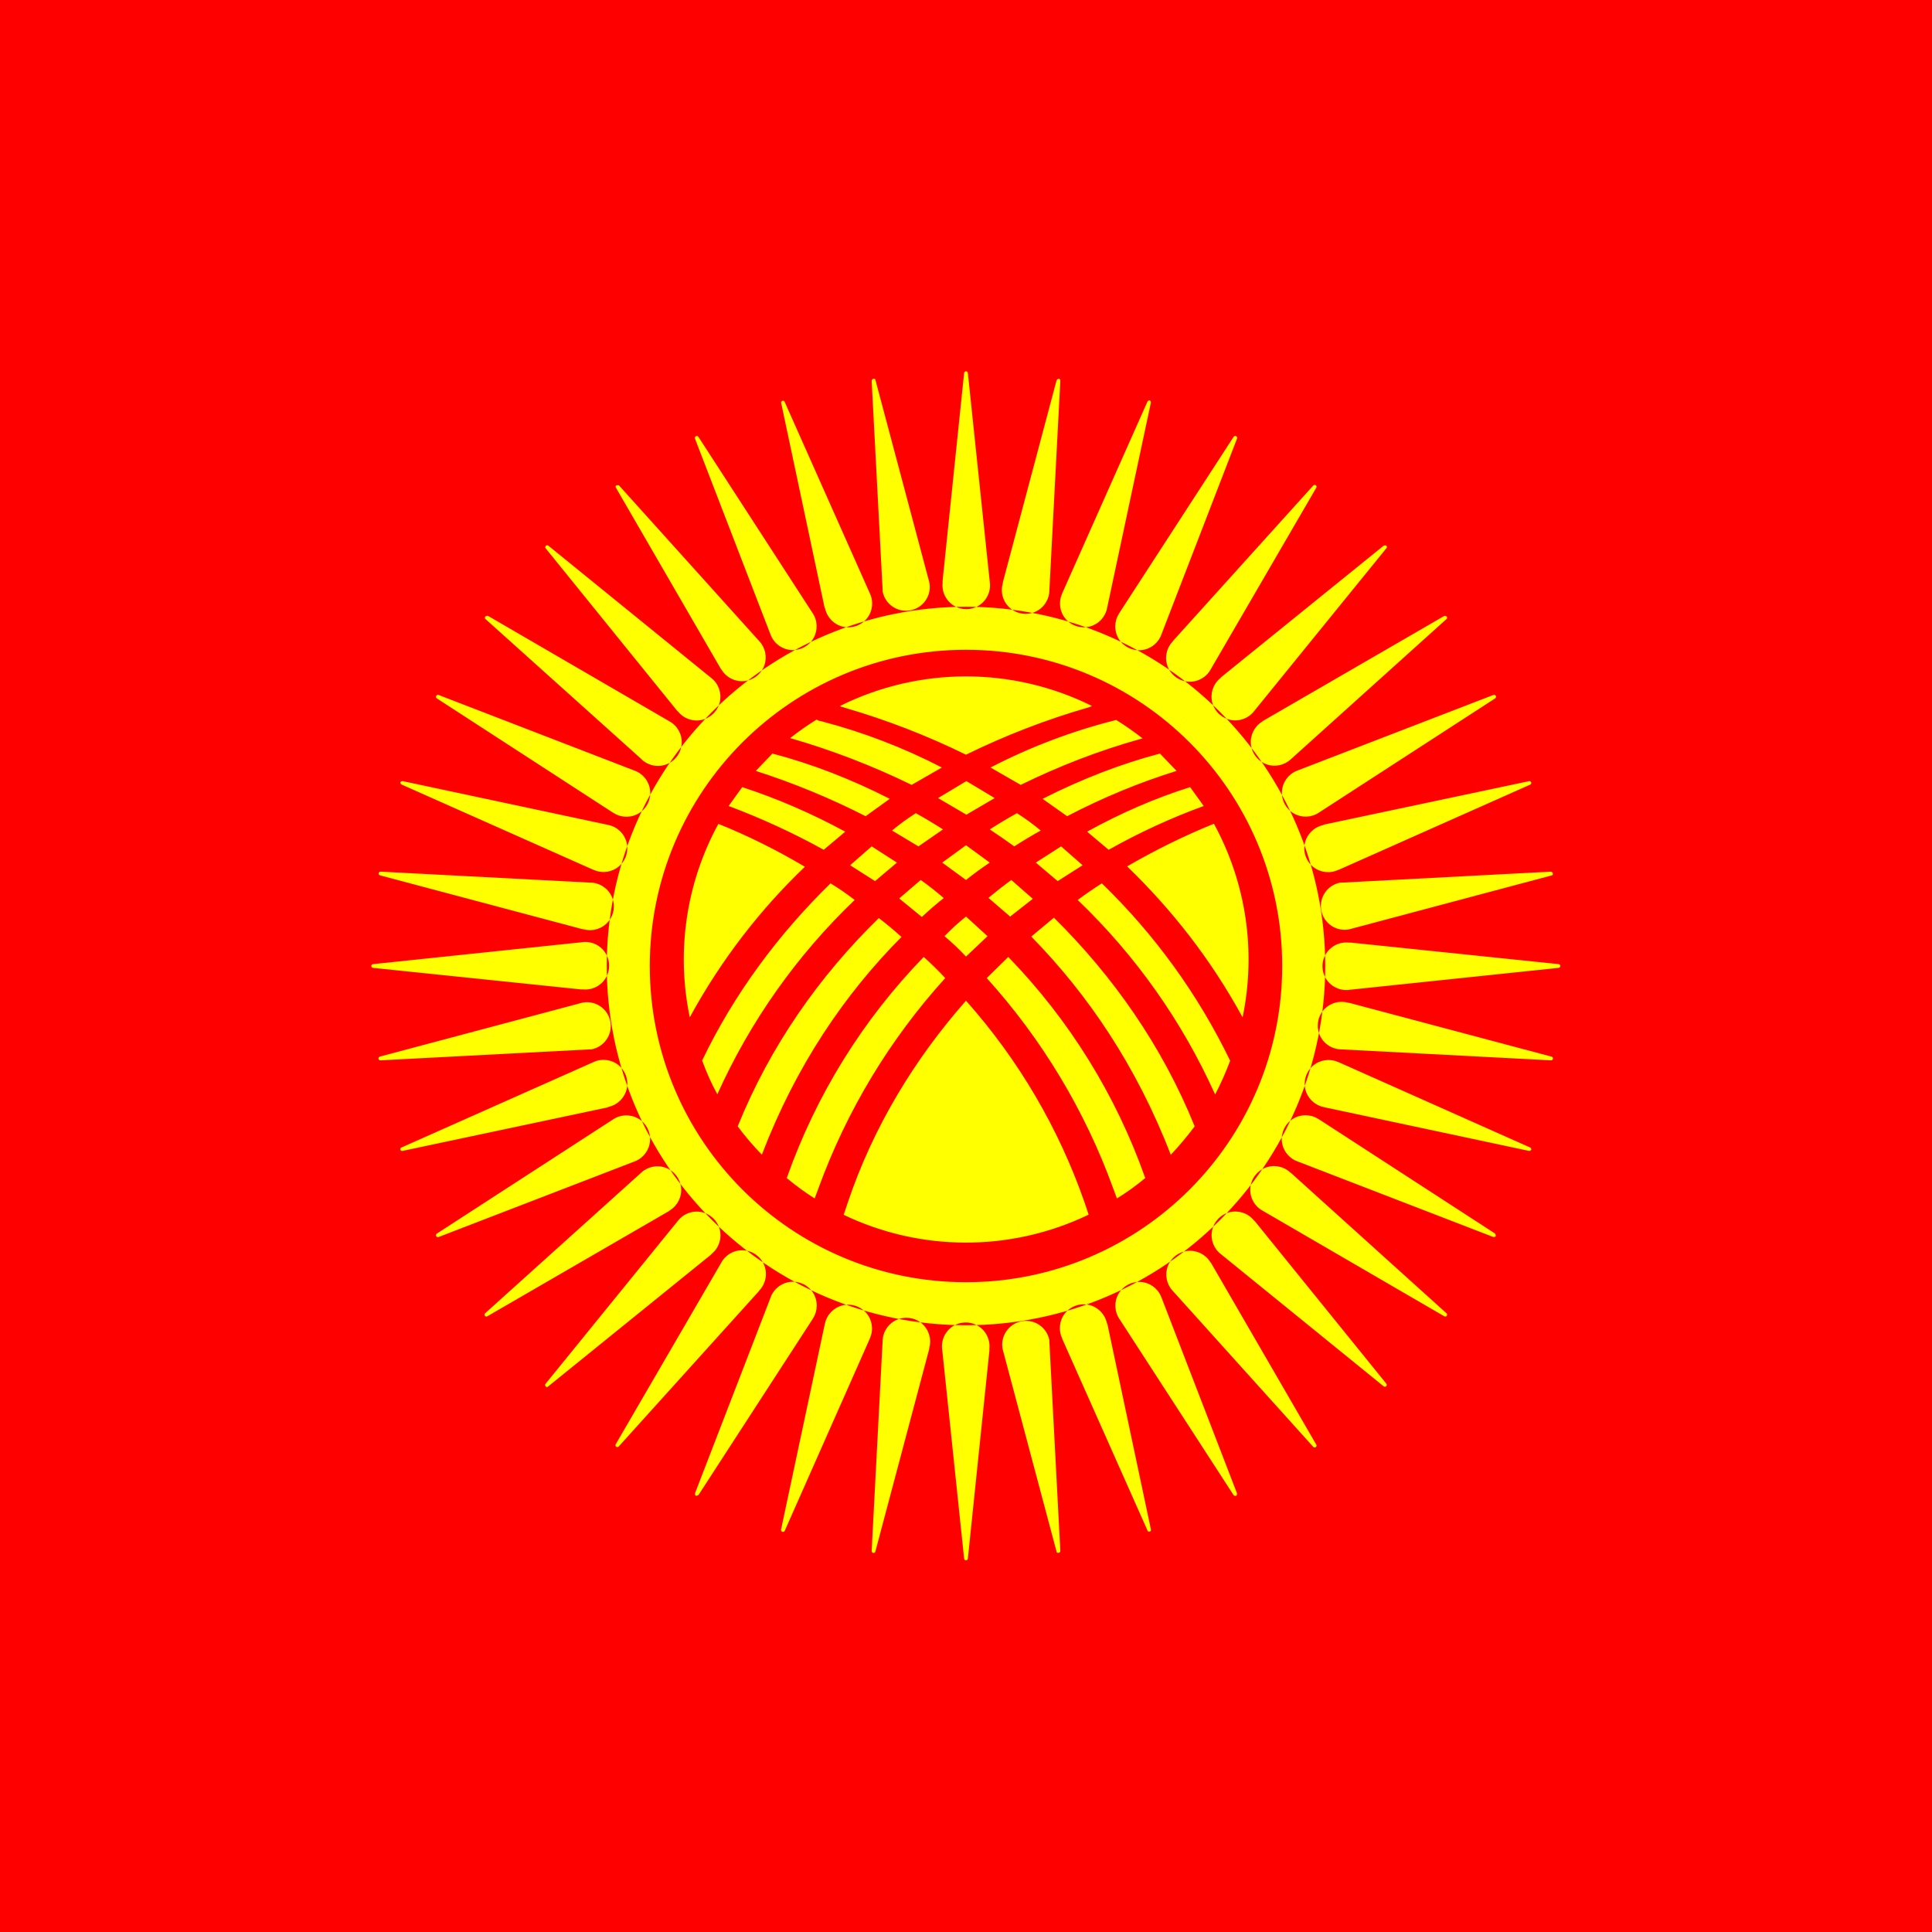
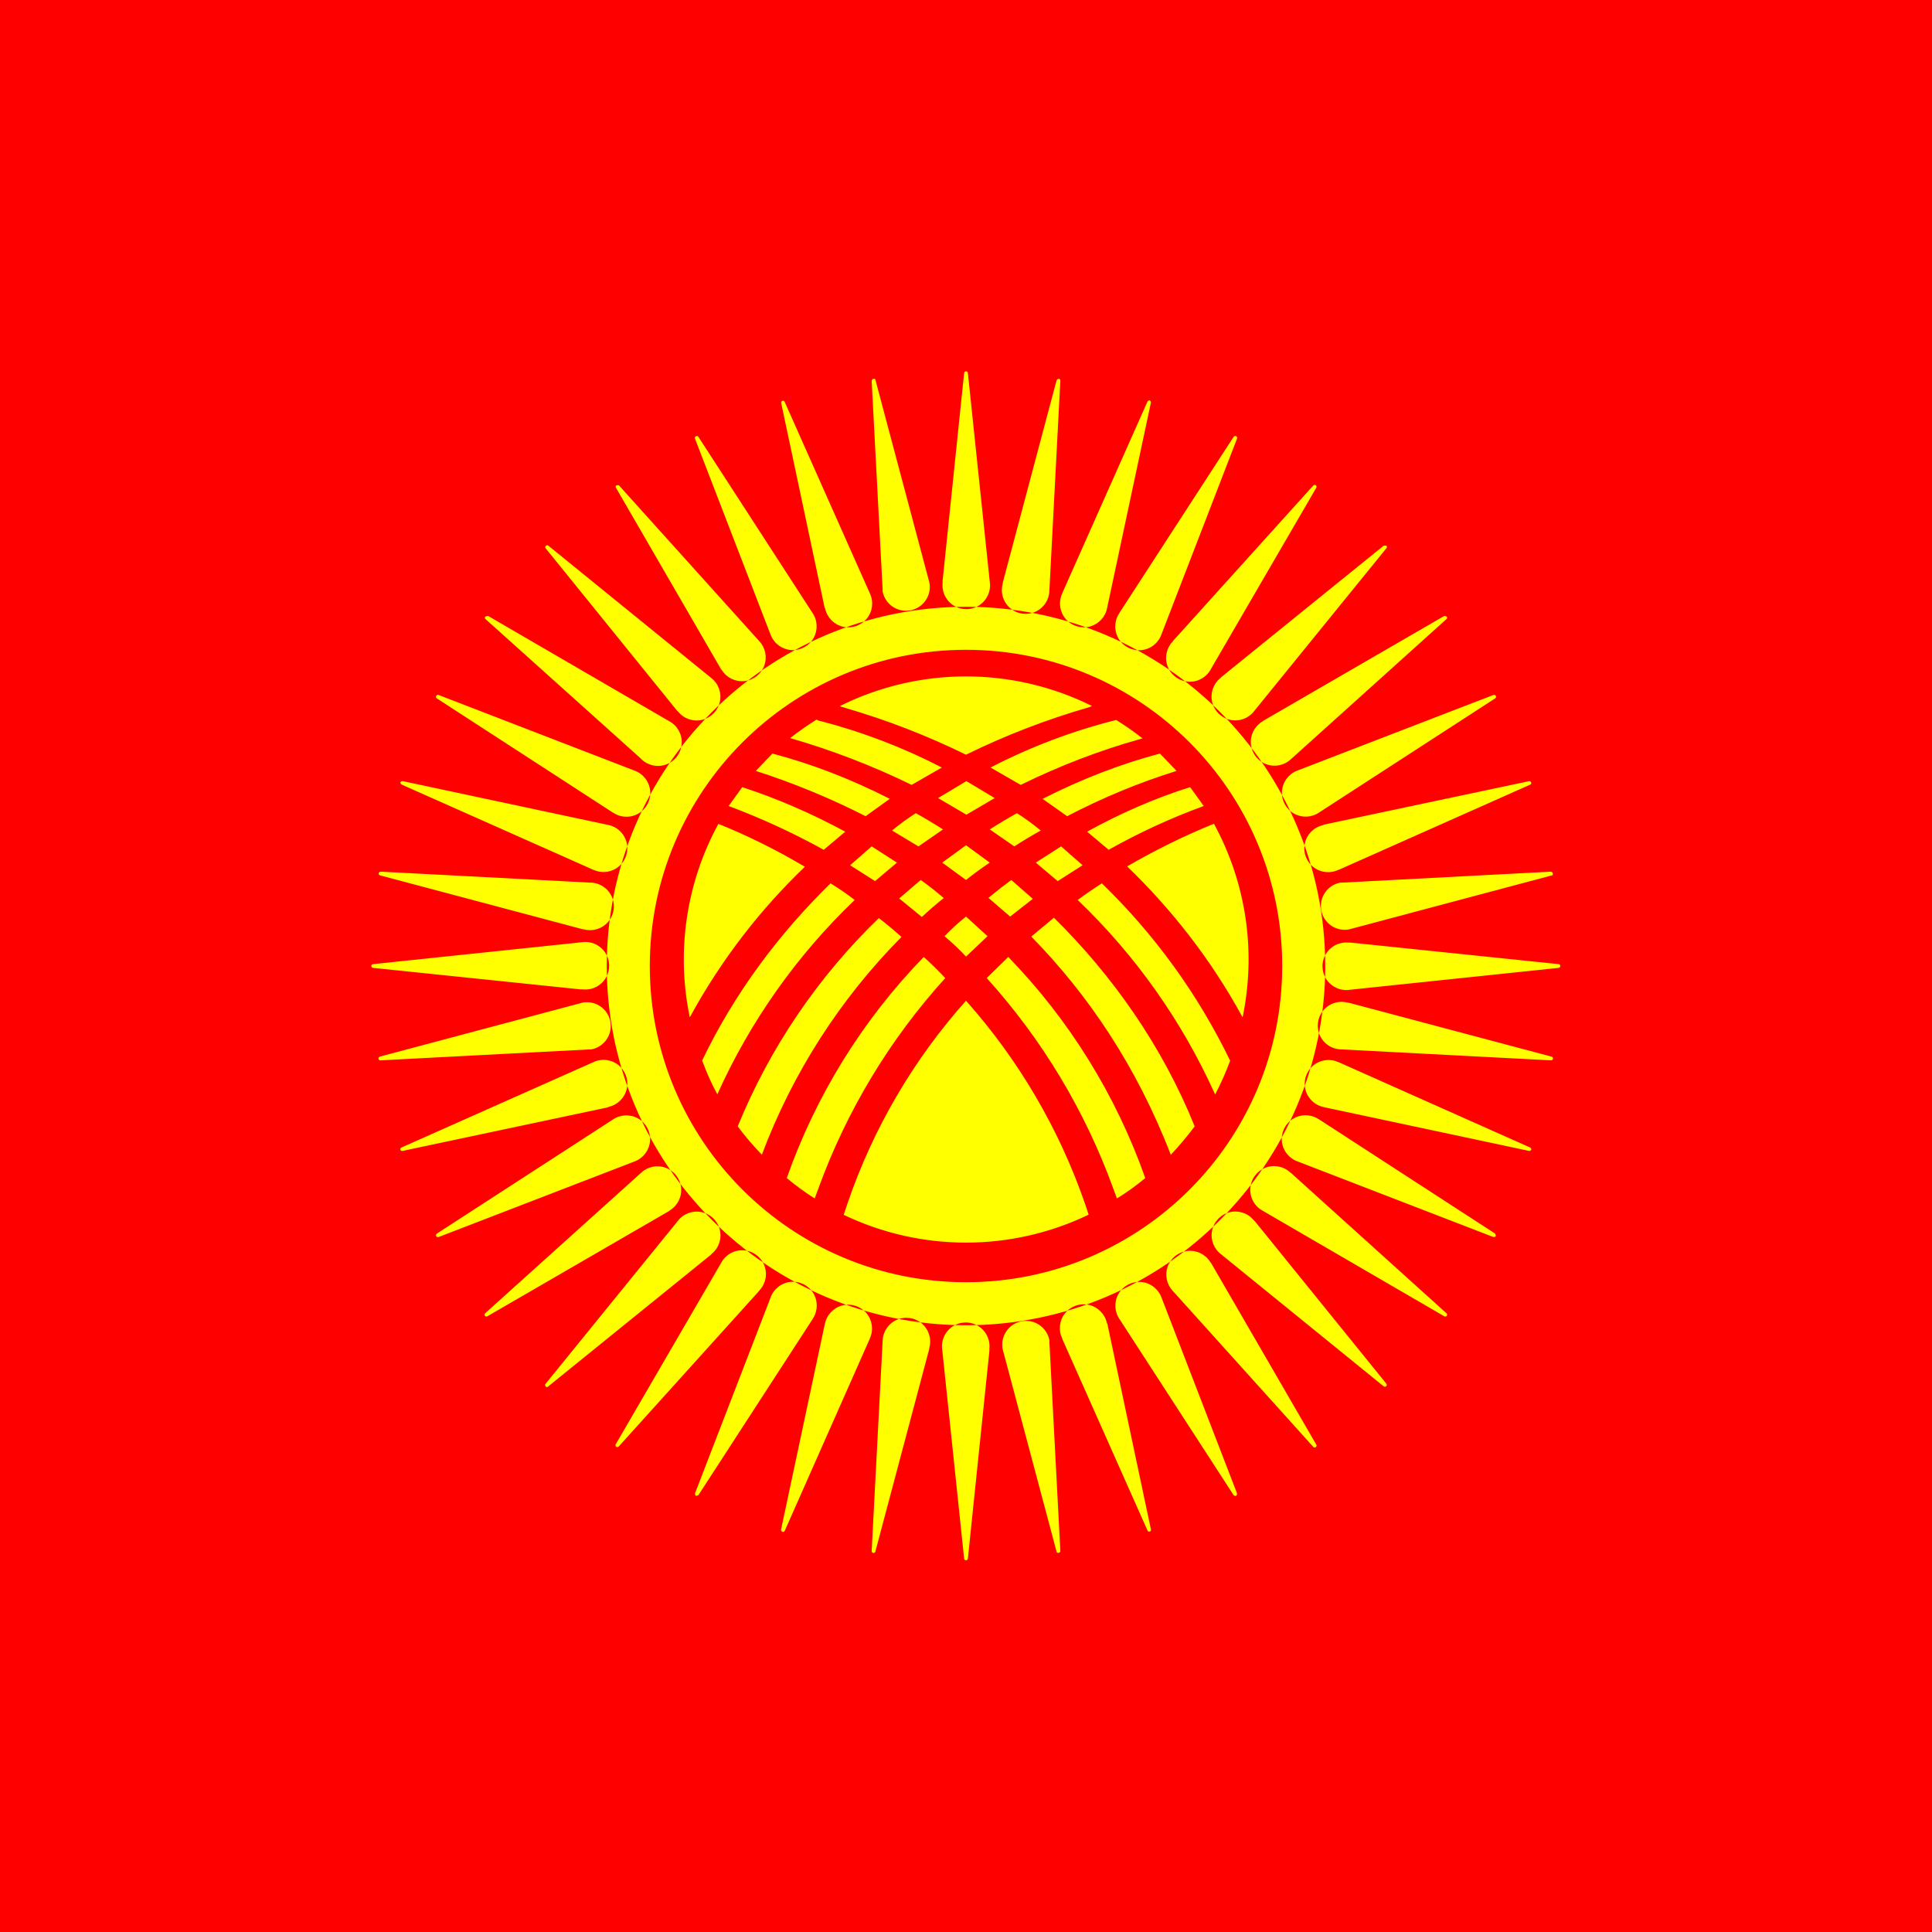
<svg xmlns="http://www.w3.org/2000/svg" xml:space="preserve" id="flag-icons-kg" viewBox="0 0 512 512">
-   <path fill="red" stroke-width="1.201" d="M0 0h512v512H0Z" />
-   <path fill="#ff0" fill-rule="evenodd" stroke-width="1.55" d="m278.1 156.4 2.9-55.5q0-.5-.4-.5t-.6.4l-14.2 53.4-.1.6a6.3 6.3 0 1 0 12.4 1.6m15.3 4.7 11.6-54.4q0-.4-.3-.6-.4 0-.6.3L281.6 157l-.2.5a6.3 6.3 0 1 0 12 3.6m14.4 7 20-51.8a.5.5 0 0 0-.9-.5l-30.1 46.4-.3.5a6.3 6.3 0 1 0 11.3 5.4m13.1 9.2 27.9-48a.5.5 0 0 0-.8-.6l-37 41-.4.5a6.3 6.3 0 1 0 10.3 7.1m11.5 11.1 35-43.1q.3-.3 0-.7a1 1 0 0 0-.7 0l-43 34.8-.4.4a6.3 6.3 0 1 0 9.1 8.6m9.7 12.8 41.3-37.2q.2-.2 0-.6a1 1 0 0 0-.6-.2l-48 27.8-.4.3a6.3 6.3 0 1 0 7.7 9.9m7.5 14.1 46.6-30.2a.5.5 0 0 0-.5-.9l-51.6 19.9-.5.2a6.3 6.3 0 1 0 6 11m5.2 15.2 50.8-22.6a.5.5 0 0 0-.3-.9L351 218.5l-.5.2a6.3 6.3 0 1 0 4.2 11.8m2.8 15.8 53.7-14.3q.4 0 .3-.6-.1-.3-.5-.4l-55.3 2.9h-.5a6.3 6.3 0 1 0 2.3 12.4m.2 16 55.3-5.8a.5.5 0 0 0 0-1l-55-5.7h-.6a6.3 6.3 0 1 0 .3 12.5m-2.2 15.8 55.5 2.9a.5.5 0 0 0 .1-1l-53.4-14.2-.6-.1a6.3 6.3 0 1 0-1.6 12.4m-4.7 15.3 54.4 11.6q.4 0 .6-.3 0-.5-.3-.6L355 281.6l-.5-.2a6.3 6.3 0 1 0-3.6 12m-7 14.4 51.8 20q.4.1.7-.2 0-.4-.2-.7l-46.4-30.1-.5-.3a6.3 6.3 0 1 0-5.4 11.3m-9.2 13.1 48 27.9a.5.5 0 0 0 .6-.8l-41-37-.5-.4a6.3 6.3 0 1 0-7.1 10.3m-11.1 11.5 43.1 35a.5.5 0 0 0 .7-.7l-34.8-43-.4-.4a6.3 6.3 0 1 0-8.6 9.1m-12.8 9.7 37.2 41.3a.5.5 0 0 0 .8-.6l-27.8-48-.3-.4a6.3 6.3 0 1 0-9.9 7.7m-14.1 7.5 30.2 46.6q.3.3.7.2.3-.3.2-.7l-19.9-51.6-.2-.5a6.3 6.3 0 1 0-11 6m-15.2 5.2 22.6 50.8q0 .3.6.3.4-.2.3-.6L293.5 351l-.2-.5a6.3 6.3 0 1 0-11.8 4.2m-15.8 2.8 14.3 53.7q0 .4.6.3.4-.1.4-.5l-2.9-55.3v-.5a6.3 6.3 0 1 0-12.4 2.3m-16 .2 5.8 55.3a.5.5 0 0 0 1 0l5.7-55v-.6a6.3 6.3 0 1 0-12.5.3m-15.8-2.2-2.9 55.5a.5.5 0 0 0 1 .1l14.2-53.4.1-.6a6.3 6.3 0 1 0-12.4-1.6m-15.3-4.7L207 405.3a.5.5 0 0 0 1 .3l22.4-50.6.2-.5a6.3 6.3 0 1 0-12-3.6m-14.4-7-20 51.8q-.1.4.2.7.4 0 .7-.2l30.1-46.4.3-.5a6.3 6.3 0 1 0-11.3-5.4m-13.1-9.2-27.9 48a.5.5 0 0 0 .8.6l37-41 .4-.5a6.3 6.3 0 1 0-10.3-7.1m-11.5-11.1-35 43.1q-.3.3 0 .7t.7 0l43-34.8.4-.4a6.3 6.3 0 1 0-9.1-8.6m-9.7-12.8L128.6 348a.5.5 0 0 0 .6.8l48-27.8.4-.3a6.3 6.3 0 1 0-7.7-9.9m-7.5-14.1-46.6 30.2a.5.5 0 0 0 .5.9l51.6-19.9.5-.2a6.3 6.3 0 1 0-6-11m-5.2-15.2-50.8 22.6q-.3 0-.3.6.2.4.6.3l54.2-11.5.5-.2a6.3 6.3 0 1 0-4.2-11.8m-2.8-15.8L100.7 280a.5.5 0 0 0 .2 1l55.3-2.9h.5a6.3 6.3 0 1 0-2.3-12.4m-.2-16-55.3 5.8a.5.5 0 0 0 0 1l55 5.7h.6a6.3 6.3 0 1 0-.3-12.5m2.2-15.8-55.5-2.9a.5.5 0 0 0-.1 1l53.4 14.2.6.1a6.3 6.3 0 1 0 1.6-12.4m4.7-15.3L106.7 207q-.4 0-.6.3 0 .4.3.6l50.6 22.5.5.2a6.3 6.3 0 1 0 3.6-12m7-14.4-51.8-20a.5.5 0 0 0-.5.9l46.4 30.1.5.3a6.3 6.3 0 1 0 5.4-11.3m9.2-13.1-48-27.9a1 1 0 0 0-.7.2q-.2.4 0 .6l41.2 37 .4.4a6.3 6.3 0 1 0 7.1-10.3m11.1-11.5-43.1-35a.5.5 0 0 0-.7.7l34.8 43 .4.4a6.3 6.3 0 1 0 8.6-9.1m12.8-9.7L164 128.6h-.6q-.4.2-.2.6l27.8 48 .3.4a6.3 6.3 0 1 0 9.9-7.7m14.1-7.5-30.2-46.6a.5.5 0 0 0-.9.5l19.9 51.6.2.5a6.3 6.3 0 1 0 11-6m15.2-5.2-22.6-50.8a.5.5 0 0 0-.9.3l11.5 54.2.2.5a6.3 6.3 0 1 0 11.8-4.2m15.8-2.8L232 100.7q0-.4-.6-.3-.3.1-.4.5l2.9 55.3v.5a6.3 6.3 0 1 0 12.4-2.3m16-.2-5.8-55.3a.5.5 0 0 0-1 0l-5.7 55v.6a6.3 6.3 0 1 0 12.5-.3m-6.3 6.6a95.2 95.2 0 1 1 0 190.4 95.2 95.2 0 0 1 0-190.4m0 11.4a83.8 83.8 0 1 1 0 167.6 83.8 83.8 0 0 1 0-167.6m-70 109c8.6-18 20.5-33.8 34.1-47.1q3.3 2 6.4 4.4a165 165 0 0 0-36.4 51.5q-2.3-4.2-4-8.9m75.8-43.2 5.8 5 6-4.7-5.7-5q-3 2.2-6 4.7m-12.3-9.3 6.3 4.6q3-2.4 6.3-4.6L256 224zm.6 19.5q3 2.5 5.7 5.4l5.7-5.4-5.7-5.2q-3 2.4-5.7 5.2m-12-10 6 4.9q2.9-2.7 5.8-5-3-2.6-6.1-4.8zm37.5-18q-3-2.5-6.3-4.6-3.6 2-7.2 4.3 3.3 2.2 6.5 4.5 3.4-2.2 7-4.2m11.1 9.2-5.7-5-6.7 4.3 5.8 4.9zm-38.3-17.8 7.5-4.5 7.5 4.5-7.5 4.4zm-12.2 8.6q3-2.5 6.3-4.6 3.6 2 7.2 4.3-3.2 2.2-6.5 4.5zm-11.1 9.2 5.7-5 6.7 4.3-5.8 4.9zm-35-11q11.7 4.7 23 11.4c-11.5 11-22 24.3-30.5 39.9a75 75 0 0 1 7.6-51.3m6.3-9.7q13.8 4.5 27.3 11.8l-5.7 4.8a191 191 0 0 0-25.2-11.6zm8-8.9q15.6 4.1 31.1 12l-6.4 4.6a196 196 0 0 0-29.1-12zm11.7-9 .6.3.9.2a155 155 0 0 1 31.7 12.2l-8 4.6a199 199 0 0 0-32.2-12.4q3.3-2.6 7-4.9m73-3.6-.7.3A199 199 0 0 0 256 200a199 199 0 0 0-32-12.4l-.6-.2q-.4 0-.8-.3a75 75 0 0 1 66.8 0m13.3 8.6-.7.2q-16 4.5-31.5 12.1l-8-4.6a154 154 0 0 1 33.3-12.6 75 75 0 0 1 7 4.9m9 8.6q-14.8 4.6-29 12l-6.5-4.6q15.6-7.9 31.1-12zm7.2 9.3q-12.9 4.7-25.2 11.6l-5.7-4.8q13.6-7.5 27.3-11.8zm10.3 56c-8.5-15.6-19-28.8-30.6-40q11.4-6.6 23-11.3a75 75 0 0 1 7.6 51.3M322 290a165 165 0 0 0-36.4-51.5q3.1-2.3 6.4-4.4a166 166 0 0 1 34 47q-1.7 4.6-4 9m-11.7 16c-9.1-23.6-22-42.6-37-57.9l6-5c15.6 15.4 28.7 34 37.3 55.3q-3 4-6.3 7.5M296 317.6l-1-2.7a169 169 0 0 0-33.5-55.7l5.7-5.6a161 161 0 0 1 36.3 58.6q-3.6 3-7.5 5.4m-72.4 4.3 1-3c6.8-20.3 17.9-38.4 31.4-53.7a159 159 0 0 1 31.5 53.7l1 3a75 75 0 0 1-65 0m-15-9.7a161 161 0 0 1 36.3-58.6q3 2.7 5.7 5.6a169 169 0 0 0-33.6 55.7l-1 2.7q-3.8-2.4-7.4-5.4m-13-13.7c8.6-21.3 21.7-39.9 37.4-55.2q3 2.3 6 5c-15.1 15.2-28 34.2-37 57.7a75 75 0 0 1-6.4-7.5" />
+   <path fill="red" d="M0 0h512v512H0Z" />
+   <path fill="#ff0" fill-rule="evenodd" d="m278.1 156.4 2.9-55.5q0-.5-.4-.5t-.6.4l-14.2 53.4-.1.6a6.3 6.3 0 1 0 12.4 1.6m15.3 4.7 11.6-54.4q0-.4-.3-.6-.4 0-.6.3L281.6 157l-.2.5a6.3 6.3 0 1 0 12 3.6m14.4 7 20-51.8a.5.5 0 0 0-.9-.5l-30.1 46.4-.3.5a6.3 6.3 0 1 0 11.3 5.4m13.1 9.2 27.9-48a.5.5 0 0 0-.8-.6l-37 41-.4.5a6.3 6.3 0 1 0 10.3 7.1m11.5 11.1 35-43.1q.3-.3 0-.7h-.7l-43 34.8-.4.4a6.3 6.3 0 1 0 9.1 8.6m9.7 12.8 41.3-37.2q.2-.2 0-.6l-.6-.2-48 27.8-.4.3a6.3 6.3 0 1 0 7.7 9.9m7.5 14.1 46.6-30.2a.5.5 0 0 0-.5-.9l-51.6 19.9-.5.2a6.3 6.3 0 1 0 6 11m5.2 15.2 50.8-22.6a.5.5 0 0 0-.3-.9L351 218.5l-.5.2a6.3 6.3 0 1 0 4.2 11.8m2.8 15.8 53.7-14.3q.4 0 .3-.6-.1-.3-.5-.4l-55.3 2.9h-.5a6.3 6.3 0 1 0 2.3 12.4m.2 16 55.3-5.8a.5.5 0 0 0 0-1l-55-5.7h-.6a6.3 6.3 0 1 0 .3 12.5m-2.2 15.8L411 281a.5.5 0 0 0 .1-1l-53.4-14.2-.6-.1a6.3 6.3 0 1 0-1.6 12.4m-4.7 15.3 54.4 11.6q.4 0 .6-.3 0-.5-.3-.6L355 281.6l-.5-.2a6.3 6.3 0 1 0-3.6 12m-7 14.4 51.8 20q.4.1.7-.2 0-.4-.2-.7l-46.4-30.1-.5-.3a6.3 6.3 0 1 0-5.4 11.3m-9.2 13.1 48 27.9a.5.5 0 0 0 .6-.8l-41-37-.5-.4a6.3 6.3 0 1 0-7.1 10.3m-11.1 11.5 43.1 35a.5.5 0 0 0 .7-.7l-34.8-43-.4-.4a6.3 6.3 0 1 0-8.6 9.1m-12.8 9.7 37.2 41.3a.5.5 0 0 0 .8-.6l-27.8-48-.3-.4a6.3 6.3 0 1 0-9.9 7.7m-14.1 7.5 30.2 46.6q.3.3.7.2.3-.3.2-.7l-19.9-51.6-.2-.5a6.3 6.3 0 1 0-11 6m-15.2 5.2 22.6 50.8q0 .3.6.3.4-.2.3-.6L293.5 351l-.2-.5a6.3 6.3 0 1 0-11.8 4.2m-15.8 2.8 14.3 53.7q0 .4.6.3.4-.1.4-.5l-2.9-55.3v-.5a6.3 6.3 0 1 0-12.4 2.3m-16 .2 5.8 55.3a.5.5 0 0 0 1 0l5.7-55v-.6a6.3 6.3 0 1 0-12.5.3m-15.8-2.2L231 411a.5.5 0 0 0 1 .1l14.2-53.4.1-.6a6.3 6.3 0 1 0-12.4-1.6m-15.3-4.7L207 405.3a.5.5 0 0 0 1 .3l22.4-50.6.2-.5a6.3 6.3 0 1 0-12-3.6m-14.4-7-20 51.8q-.1.4.2.7.4 0 .7-.2l30.1-46.4.3-.5a6.3 6.3 0 1 0-11.3-5.4m-13.1-9.2-27.9 48a.5.5 0 0 0 .8.6l37-41 .4-.5a6.3 6.3 0 1 0-10.3-7.1m-11.5-11.1-35 43.1q-.3.3 0 .7t.7 0l43-34.8.4-.4a6.3 6.3 0 1 0-9.1-8.6m-9.7-12.8L128.6 348a.5.5 0 0 0 .6.8l48-27.8.4-.3a6.3 6.3 0 1 0-7.7-9.9m-7.5-14.1-46.6 30.2a.5.5 0 0 0 .5.9l51.6-19.9.5-.2a6.3 6.3 0 1 0-6-11m-5.2-15.2-50.8 22.6q-.3 0-.3.6.2.4.6.3l54.2-11.5.5-.2a6.3 6.3 0 1 0-4.2-11.8m-2.8-15.8L100.7 280a.5.5 0 0 0 .2 1l55.3-2.9h.5a6.3 6.3 0 1 0-2.3-12.4m-.2-16-55.3 5.8a.5.5 0 0 0 0 1l55 5.7h.6a6.3 6.3 0 1 0-.3-12.5m2.2-15.8-55.5-2.9a.5.5 0 0 0-.1 1l53.4 14.2.6.1a6.3 6.3 0 1 0 1.6-12.4m4.7-15.3L106.7 207q-.4 0-.6.3 0 .4.3.6l50.6 22.5.5.2a6.3 6.3 0 1 0 3.6-12m7-14.4-51.8-20a.5.5 0 0 0-.5.9l46.4 30.1.5.3a6.3 6.3 0 1 0 5.4-11.3m9.2-13.1-48-27.9-.7.2q-.2.4 0 .6l41.2 37 .4.4a6.3 6.3 0 1 0 7.1-10.3m11.1-11.5-43.1-35a.5.5 0 0 0-.7.7l34.8 43 .4.4a6.3 6.3 0 1 0 8.6-9.1m12.8-9.7L164 128.6h-.6q-.4.2-.2.6l27.8 48 .3.4a6.3 6.3 0 1 0 9.9-7.7m14.1-7.5-30.2-46.6a.5.5 0 0 0-.9.5l19.9 51.6.2.5a6.3 6.3 0 1 0 11-6m15.2-5.2-22.6-50.8a.5.5 0 0 0-.9.3l11.5 54.2.2.5a6.3 6.3 0 1 0 11.8-4.2m15.8-2.8L232 100.7q0-.4-.6-.3-.3.1-.4.5l2.9 55.3v.5a6.3 6.3 0 1 0 12.4-2.3m16-.2-5.8-55.3a.5.5 0 0 0-1 0l-5.7 55v.6a6.3 6.3 0 1 0 12.5-.3m-6.3 6.6a95.2 95.2 0 1 1 0 190.4 95.2 95.2 0 0 1 0-190.4m0 11.4a83.8 83.8 0 1 1 0 167.6 83.8 83.8 0 0 1 0-167.6m-70 109c8.6-18 20.5-33.8 34.1-47.1q3.3 2 6.4 4.4a165 165 0 0 0-36.4 51.5q-2.3-4.2-4-8.9m75.8-43.2 5.8 5 6-4.7-5.7-5q-3 2.2-6 4.7m-12.3-9.3 6.3 4.6q3-2.4 6.3-4.6L256 224zm.6 19.5q3 2.5 5.7 5.4l5.7-5.4-5.7-5.2q-3 2.4-5.7 5.2m-12-10 6 4.9q2.9-2.7 5.8-5-3-2.6-6.1-4.8zm37.5-18q-3-2.5-6.3-4.6-3.6 2-7.2 4.3l6.5 4.5q3.4-2.2 7-4.2m11.1 9.2-5.7-5-6.7 4.3 5.8 4.9zm-38.3-17.8 7.5-4.5 7.5 4.5-7.5 4.4zm-12.2 8.6q3-2.5 6.3-4.6 3.6 2 7.2 4.3l-6.5 4.5zm-11.1 9.2 5.7-5 6.7 4.3-5.8 4.9zm-35-11q11.7 4.7 23 11.4c-11.5 11-22 24.3-30.5 39.9a75 75 0 0 1 7.6-51.3m6.3-9.7q13.8 4.5 27.3 11.8l-5.7 4.8a191 191 0 0 0-25.2-11.6zm8-8.9q15.6 4.1 31.1 12l-6.4 4.6a196 196 0 0 0-29.1-12zm11.7-9 .6.3.9.2a155 155 0 0 1 31.7 12.2l-8 4.6a199 199 0 0 0-32.2-12.4q3.3-2.6 7-4.9m73-3.6-.7.3A199 199 0 0 0 256 200a199 199 0 0 0-32-12.4l-.6-.2q-.4 0-.8-.3a75 75 0 0 1 66.8 0m13.3 8.6-.7.2q-16 4.5-31.5 12.1l-8-4.6a154 154 0 0 1 33.3-12.6 75 75 0 0 1 7 4.9m9 8.6q-14.8 4.6-29 12l-6.5-4.6q15.6-7.9 31.1-12zm7.2 9.3q-12.9 4.7-25.2 11.6l-5.7-4.8q13.6-7.5 27.3-11.8zm10.3 56c-8.5-15.6-19-28.8-30.6-40q11.4-6.6 23-11.3a75 75 0 0 1 7.6 51.3M322 290a165 165 0 0 0-36.4-51.5q3.1-2.3 6.4-4.4a166 166 0 0 1 34 47q-1.7 4.6-4 9m-11.7 16c-9.1-23.6-22-42.6-37-57.9l6-5c15.6 15.4 28.7 34 37.3 55.3q-3 4-6.3 7.5M296 317.6l-1-2.7a169 169 0 0 0-33.5-55.7l5.7-5.6a161 161 0 0 1 36.3 58.6q-3.6 3-7.5 5.4m-72.4 4.3 1-3a157 157 0 0 1 31.4-53.7 159 159 0 0 1 31.5 53.7l1 3a75 75 0 0 1-65 0m-15-9.7a161 161 0 0 1 36.3-58.6q3 2.7 5.7 5.6a169 169 0 0 0-33.6 55.7l-1 2.7q-3.8-2.4-7.4-5.4m-13-13.7a162 162 0 0 1 37.4-55.2q3 2.3 6 5a164 164 0 0 0-37 57.7 75 75 0 0 1-6.4-7.5" />
</svg>
